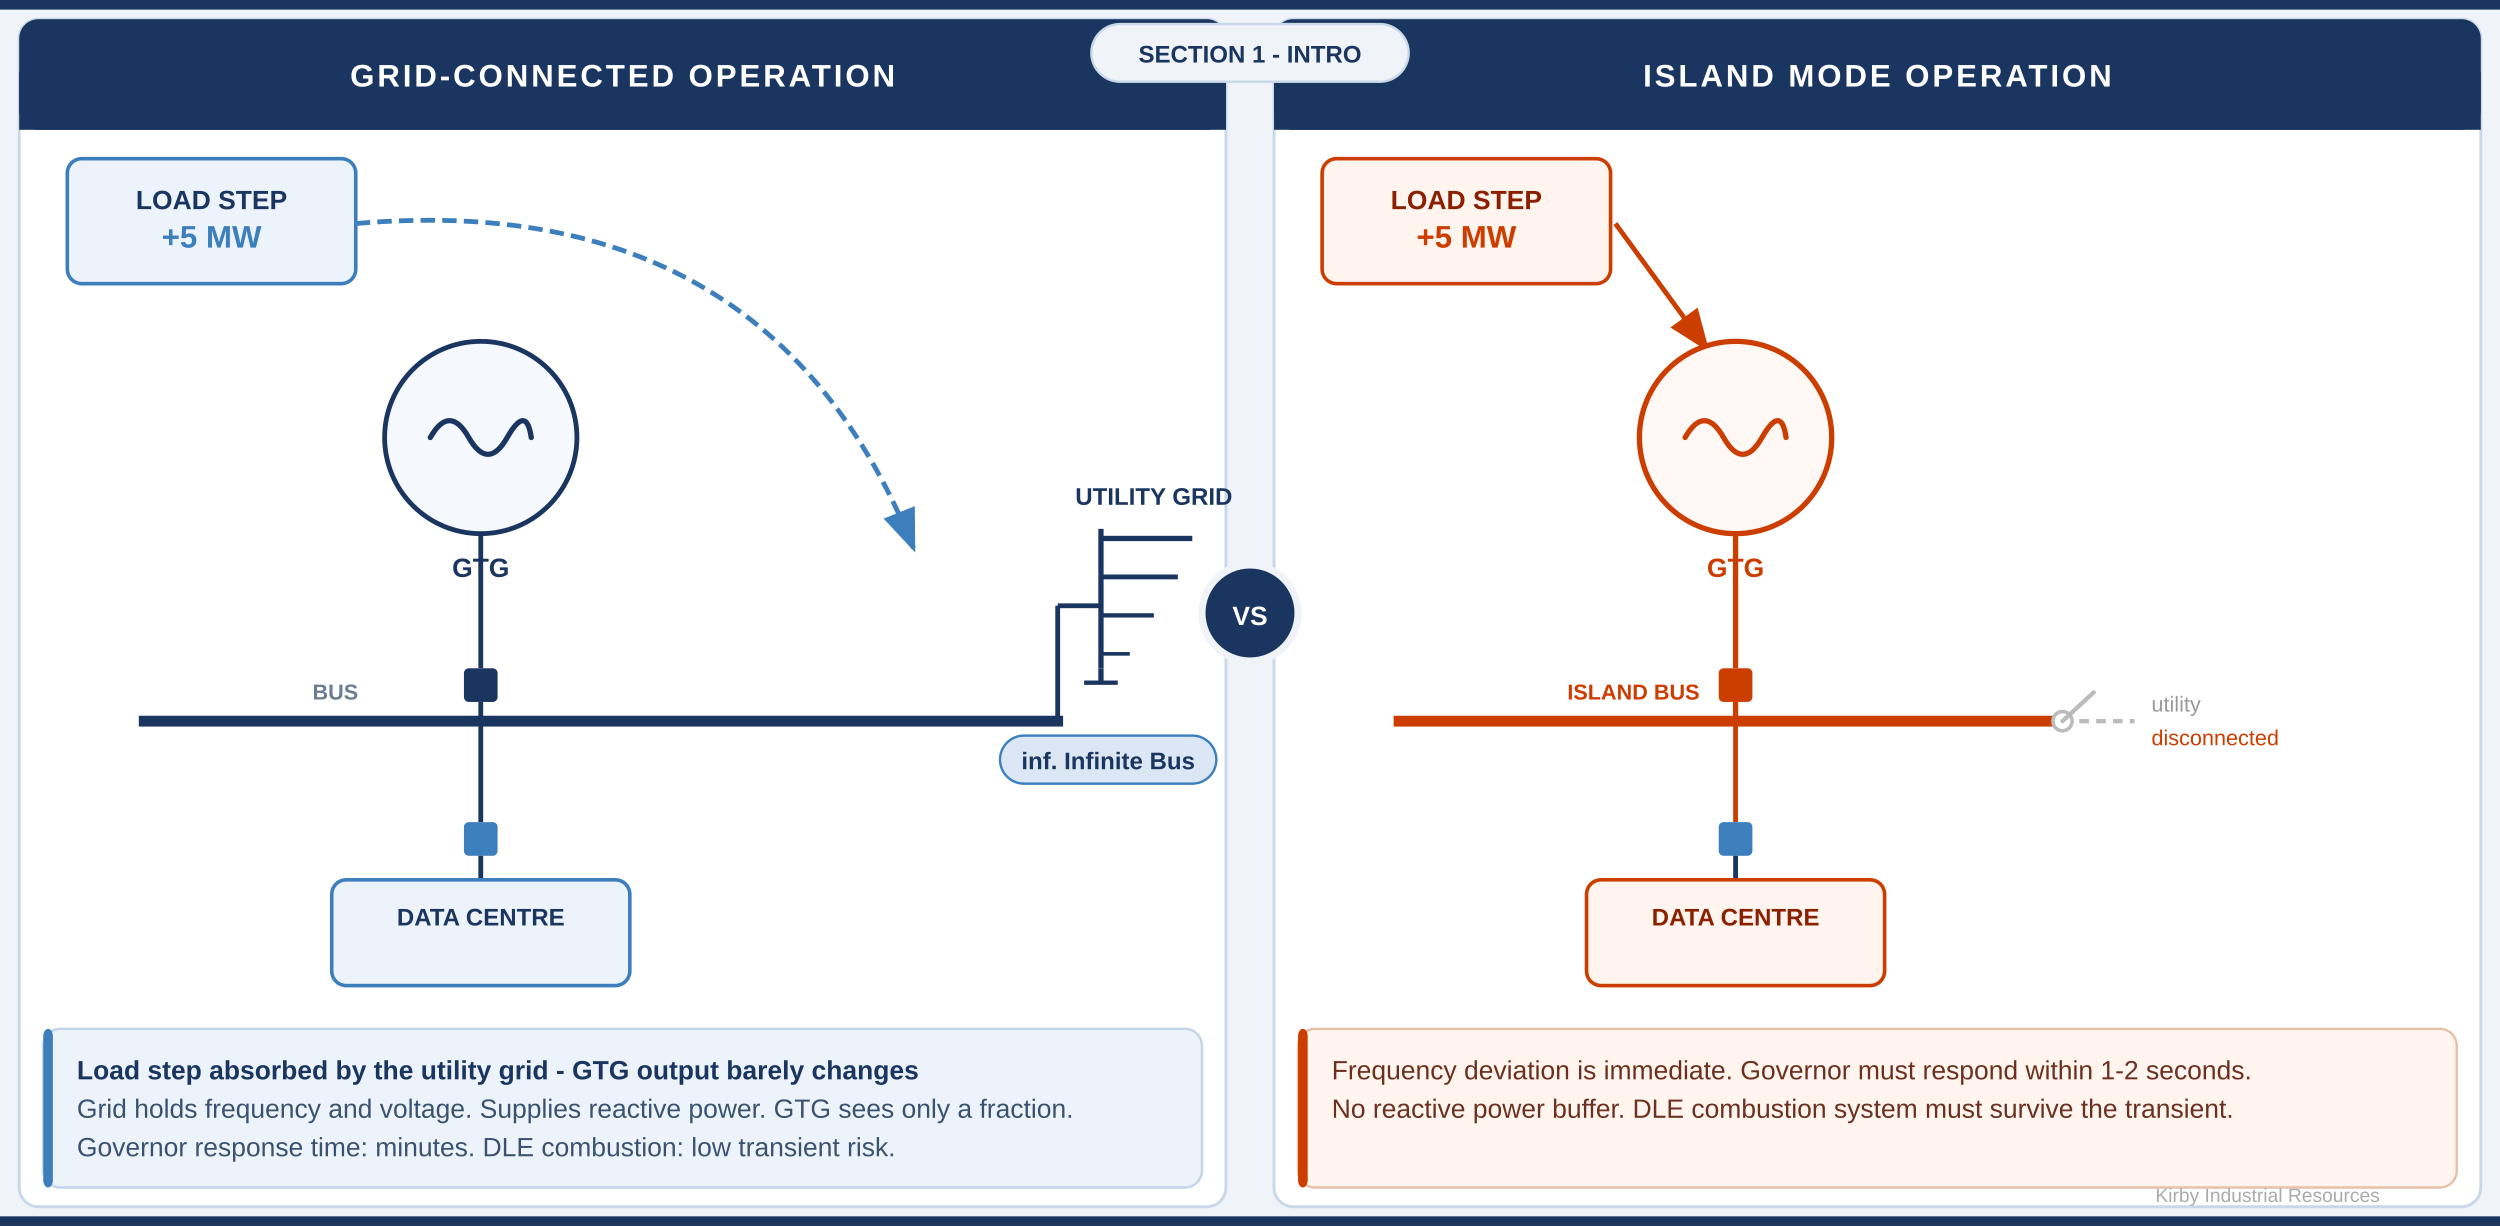
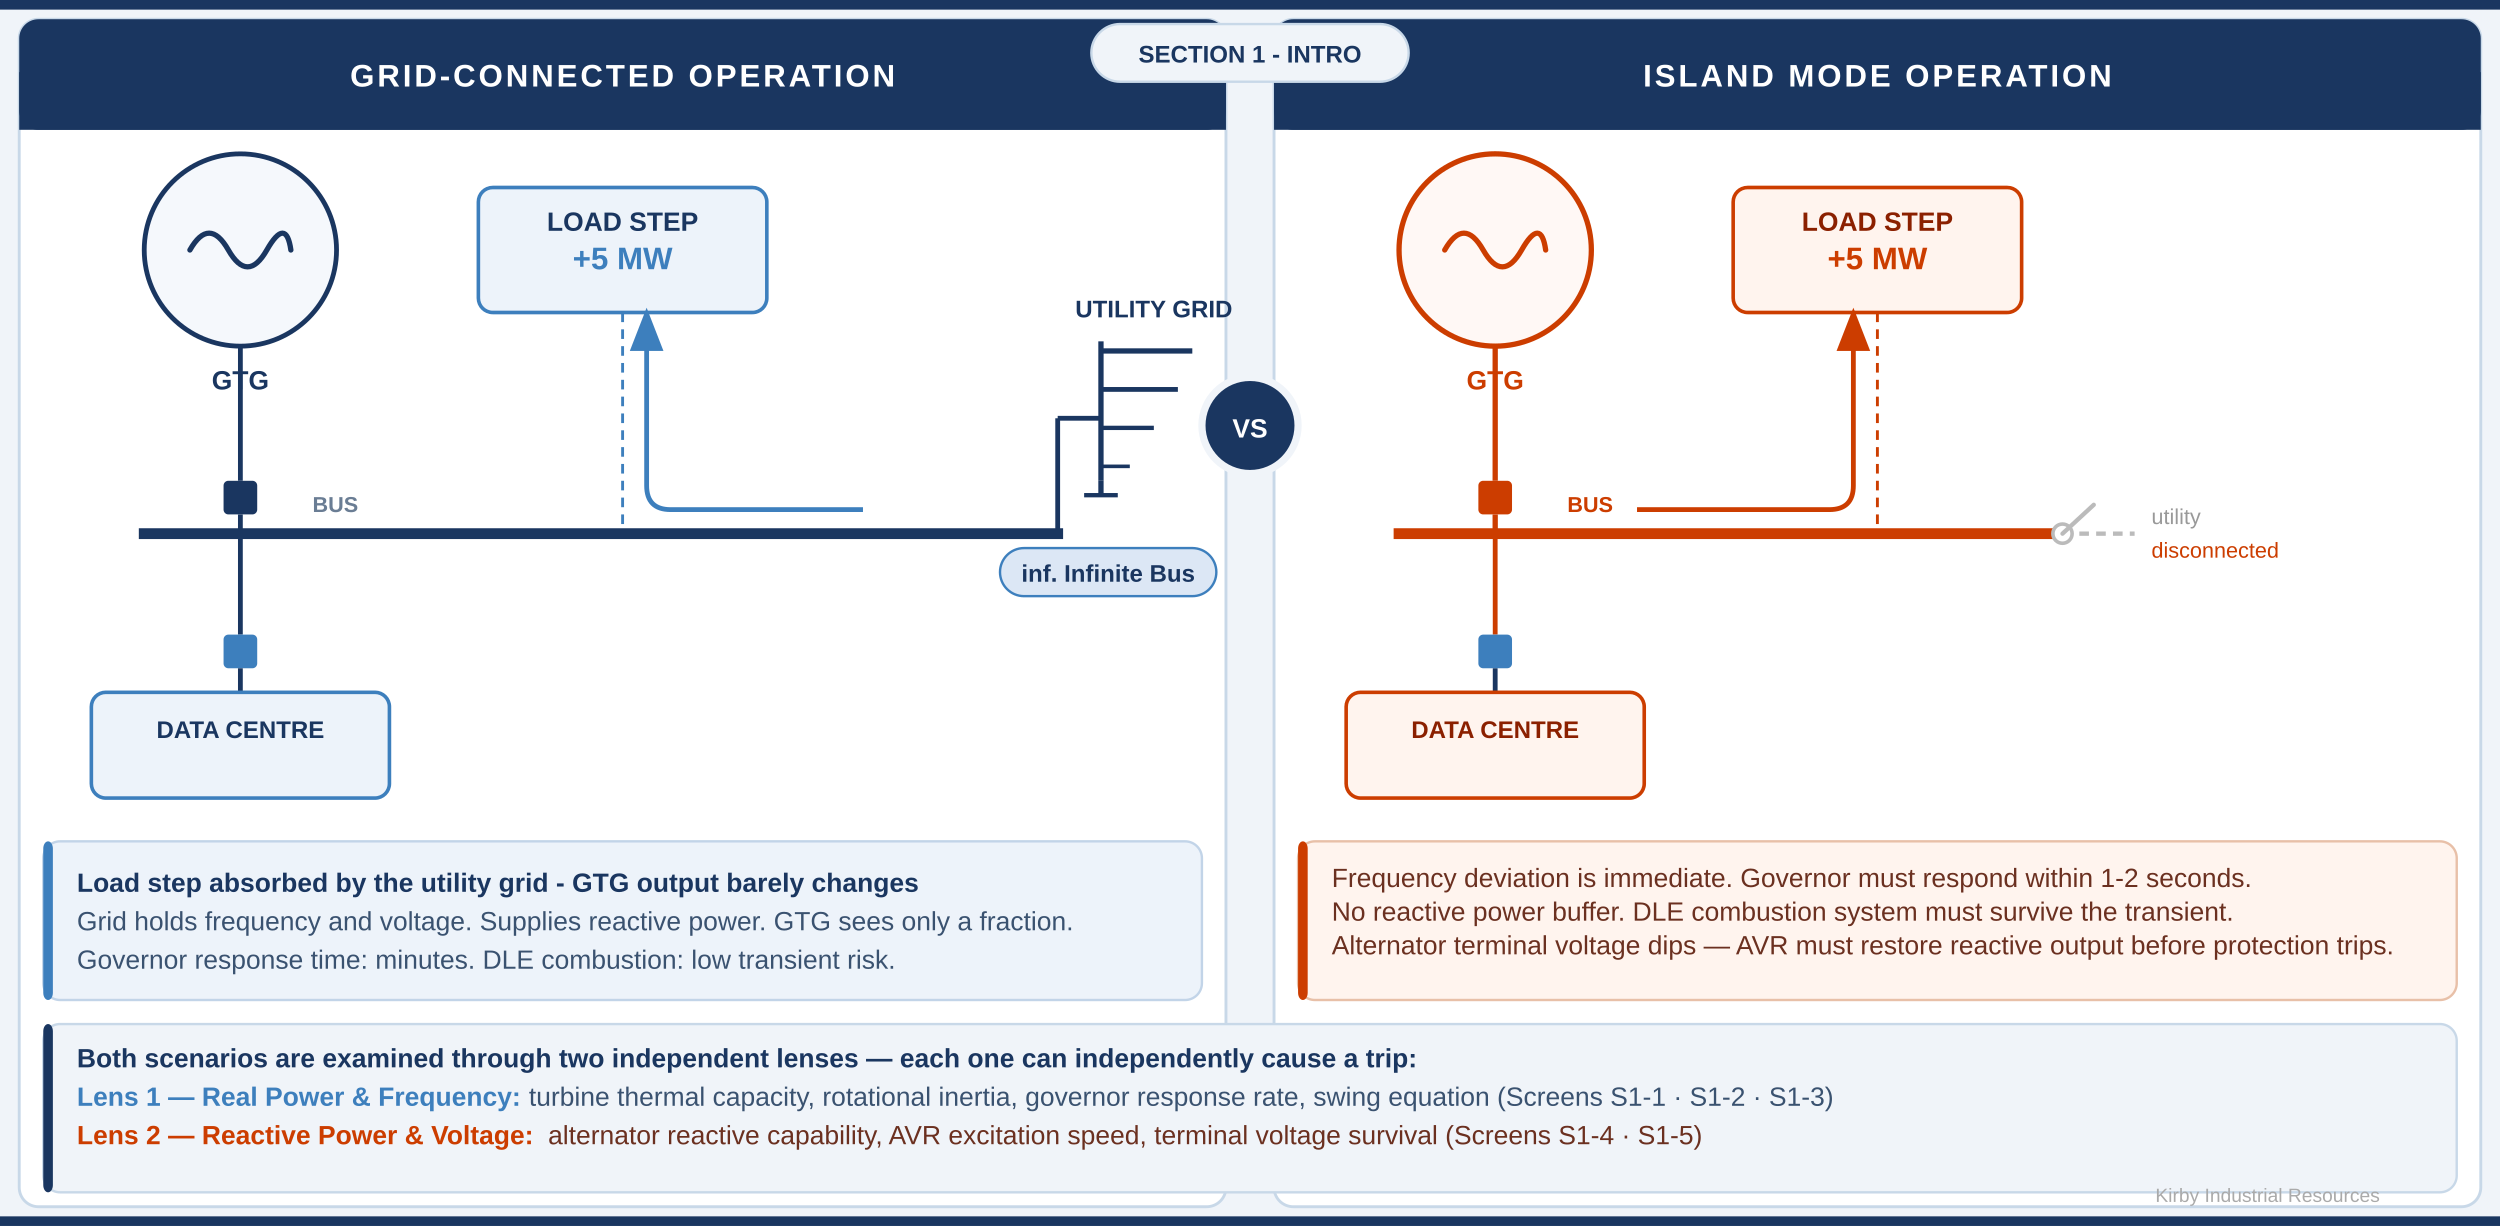
<svg xmlns="http://www.w3.org/2000/svg" viewBox="0 0 1040 510" width="1040" height="510" font-family="Arial, Helvetica, sans-serif">
  <defs>
    <marker id="arr-blue" markerWidth="9" markerHeight="7" refX="8" refY="3.5" orient="auto">
      <polygon points="0,0 9,3.5 0,7" fill="#3d7fbd" />
    </marker>
    <marker id="arr-orange" markerWidth="9" markerHeight="7" refX="8" refY="3.5" orient="auto">
      <polygon points="0,0 9,3.5 0,7" fill="#cc3d00" />
    </marker>
  </defs>
  <rect x="0" y="0" width="1040" height="510" fill="#f0f4f9" />
  <rect x="0" y="0" width="1040" height="4" fill="#1a3660" />
  <rect x="0" y="506" width="1040" height="4" fill="#1a3660" />
  <rect x="8" y="8" width="502" height="494" rx="8" fill="#ffffff" stroke="#c8d8e8" stroke-width="1.2" />
  <rect x="530" y="8" width="502" height="494" rx="8" fill="#ffffff" stroke="#c8d8e8" stroke-width="1.2" />
  <rect x="8" y="8" width="502" height="46" rx="8" fill="#1a3660" />
  <rect x="8" y="30" width="502" height="24" fill="#1a3660" />
  <text x="259" y="36" text-anchor="middle" font-size="13" font-weight="bold" fill="#ffffff" letter-spacing="1.2">GRID-CONNECTED OPERATION</text>
  <rect x="530" y="8" width="502" height="46" rx="8" fill="#1a3660" />
  <rect x="530" y="30" width="502" height="24" fill="#1a3660" />
  <text x="781" y="36" text-anchor="middle" font-size="13" font-weight="bold" fill="#ffffff" letter-spacing="1.2">ISLAND MODE OPERATION</text>
-   <circle cx="520" cy="255" r="20" fill="#1a3660" stroke="#f0f4f9" stroke-width="3" />
-   <text x="520" y="260" text-anchor="middle" font-size="11" font-weight="bold" fill="#ffffff">VS</text>
-   <rect x="28" y="66" width="120" height="52" rx="6" fill="#edf3fa" stroke="#3d7fbd" stroke-width="1.5" />
-   <text x="88" y="87" text-anchor="middle" font-size="11" font-weight="bold" fill="#1a3660">LOAD STEP</text>
-   <text x="88" y="103" text-anchor="middle" font-size="13" font-weight="bold" fill="#3d7fbd">+5 MW</text>
-   <path d="M148,93 Q320,78 380,228" fill="none" stroke="#3d7fbd" stroke-width="2" stroke-dasharray="6,3" marker-end="url(#arr-blue)" />
-   <circle cx="200" cy="182" r="40" fill="#f5f8fc" stroke="#1a3660" stroke-width="2" />
-   <path d="M179,182 Q187,168 195,182 Q203,196 211,182 Q219,168 221,182" fill="none" stroke="#1a3660" stroke-width="2.2" stroke-linecap="round" />
-   <text x="200" y="240" text-anchor="middle" font-size="11" font-weight="bold" fill="#1a3660">GTG</text>
-   <line x1="200" y1="222" x2="200" y2="278" stroke="#1a3660" stroke-width="2" />
-   <rect x="193" y="278" width="14" height="14" rx="2" fill="#1a3660" />
-   <line x1="200" y1="292" x2="200" y2="300" stroke="#1a3660" stroke-width="2" />
-   <line x1="60" y1="300" x2="440" y2="300" stroke="#1a3660" stroke-width="4.5" stroke-linecap="square" />
-   <text x="130" y="291" font-size="9" font-weight="bold" fill="#6a7d94">BUS</text>
-   <line x1="200" y1="300" x2="200" y2="342" stroke="#1a3660" stroke-width="2" />
-   <rect x="193" y="342" width="14" height="14" rx="2" fill="#3d7fbd" />
-   <line x1="200" y1="356" x2="200" y2="366" stroke="#1a3660" stroke-width="2" />
-   <rect x="138" y="366" width="124" height="44" rx="6" fill="#edf3fa" stroke="#3d7fbd" stroke-width="1.5" />
-   <text x="200" y="385" text-anchor="middle" font-size="10" font-weight="bold" fill="#1a3660">DATA CENTRE</text>
-   <line x1="440" y1="300" x2="440" y2="252" stroke="#1a3660" stroke-width="2" />
-   <line x1="440" y1="252" x2="458" y2="252" stroke="#1a3660" stroke-width="2" />
-   <line x1="458" y1="220" x2="458" y2="278" stroke="#1a3660" stroke-width="2.2" />
-   <line x1="458" y1="224" x2="496" y2="224" stroke="#1a3660" stroke-width="2.2" />
-   <line x1="458" y1="240" x2="490" y2="240" stroke="#1a3660" stroke-width="2" />
-   <line x1="458" y1="256" x2="480" y2="256" stroke="#1a3660" stroke-width="1.8" />
-   <line x1="458" y1="272" x2="470" y2="272" stroke="#1a3660" stroke-width="1.5" />
-   <line x1="458" y1="278" x2="458" y2="284" stroke="#1a3660" stroke-width="2.2" />
-   <line x1="451" y1="284" x2="465" y2="284" stroke="#1a3660" stroke-width="1.8" />
-   <text x="480" y="210" text-anchor="middle" font-size="10" font-weight="bold" fill="#1a3660">UTILITY GRID</text>
-   <rect x="416" y="306" width="90" height="20" rx="10" fill="#dce7f5" stroke="#3d7fbd" stroke-width="1" />
-   <text x="461" y="320" text-anchor="middle" font-size="10" font-weight="bold" fill="#1a3660">inf.  Infinite Bus</text>
-   <rect x="18" y="428" width="482" height="66" rx="7" fill="#edf3fa" stroke="#c2d4e8" stroke-width="1" />
-   <rect x="18" y="428" width="4" height="66" rx="3" fill="#3d7fbd" />
-   <text x="32" y="449" font-size="11" font-weight="bold" fill="#1a3660">Load step absorbed by the utility grid - GTG output barely changes</text>
-   <text x="32" y="465" font-size="11" fill="#3a5270">Grid holds frequency and voltage. Supplies reactive power. GTG sees only a fraction.</text>
-   <text x="32" y="481" font-size="11" fill="#3a5270">Governor response time: minutes. DLE combustion: low transient risk.</text>
-   <rect x="550" y="66" width="120" height="52" rx="6" fill="#fff4ee" stroke="#cc3d00" stroke-width="1.5" />
-   <text x="610" y="87" text-anchor="middle" font-size="11" font-weight="bold" fill="#8b2000">LOAD STEP</text>
-   <text x="610" y="103" text-anchor="middle" font-size="13" font-weight="bold" fill="#cc3d00">+5 MW</text>
-   <line x1="672" y1="93" x2="710" y2="145" stroke="#cc3d00" stroke-width="2" marker-end="url(#arr-orange)" />
-   <circle cx="722" cy="182" r="40" fill="#fff8f5" stroke="#cc3d00" stroke-width="2.2" />
-   <path d="M701,182 Q709,168 717,182 Q725,196 733,182 Q741,168 743,182" fill="none" stroke="#cc3d00" stroke-width="2.2" stroke-linecap="round" />
-   <text x="722" y="240" text-anchor="middle" font-size="11" font-weight="bold" fill="#cc3d00">GTG</text>
-   <line x1="722" y1="222" x2="722" y2="278" stroke="#cc3d00" stroke-width="2.2" />
-   <rect x="715" y="278" width="14" height="14" rx="2" fill="#cc3d00" />
-   <line x1="722" y1="292" x2="722" y2="300" stroke="#cc3d00" stroke-width="2.2" />
-   <line x1="582" y1="300" x2="858" y2="300" stroke="#cc3d00" stroke-width="4.5" stroke-linecap="square" />
-   <text x="652" y="291" font-size="9" font-weight="bold" fill="#cc3d00">ISLAND BUS</text>
-   <line x1="858" y1="300" x2="888" y2="300" stroke="#bbb" stroke-width="1.8" stroke-dasharray="4,3" />
-   <circle cx="858" cy="300" r="4" fill="white" stroke="#bbb" stroke-width="1.5" />
-   <line x1="858" y1="300" x2="871" y2="288" stroke="#bbb" stroke-width="1.8" stroke-linecap="round" />
-   <text x="895" y="296" font-size="9" fill="#999">utility</text>
-   <text x="895" y="310" font-size="9" fill="#cc3d00">disconnected</text>
-   <line x1="722" y1="300" x2="722" y2="342" stroke="#cc3d00" stroke-width="2" />
-   <rect x="715" y="342" width="14" height="14" rx="2" fill="#3d7fbd" />
-   <line x1="722" y1="356" x2="722" y2="366" stroke="#1a3660" stroke-width="2" />
-   <rect x="660" y="366" width="124" height="44" rx="6" fill="#fff4ee" stroke="#cc3d00" stroke-width="1.5" />
-   <text x="722" y="385" text-anchor="middle" font-size="10" font-weight="bold" fill="#8b2000">DATA CENTRE</text>
-   <rect x="540" y="428" width="482" height="66" rx="7" fill="#fff4ee" stroke="#e8c0a8" stroke-width="1" />
-   <rect x="540" y="428" width="4" height="66" rx="3" fill="#cc3d00" />
-   <text x="554" y="449" font-size="11" fill="#6b3020">Frequency deviation is immediate. Governor must respond within 1-2 seconds.</text>
-   <text x="554" y="465" font-size="11" fill="#6b3020">No reactive power buffer. DLE combustion system must survive the transient.</text>
+   <circle cx="520" cy="177" r="20" fill="#1a3660" stroke="#f0f4f9" stroke-width="3" />
+   <text x="520" y="182" text-anchor="middle" font-size="11" font-weight="bold" fill="#ffffff">VS</text>
+   <rect x="199" y="78" width="120" height="52" rx="6" fill="#edf3fa" stroke="#3d7fbd" stroke-width="1.5" />
+   <text x="259" y="96" text-anchor="middle" font-size="11" font-weight="bold" fill="#1a3660">LOAD STEP</text>
+   <text x="259" y="112" text-anchor="middle" font-size="13" font-weight="bold" fill="#3d7fbd">+5 MW</text>
+   <line x1="259" y1="130" x2="259" y2="222" stroke="#3d7fbd" stroke-width="1.2" stroke-dasharray="4,3" />
+   <path d="M359,212 L279,212 Q269,212 269,202 L269,130" fill="none" stroke="#3d7fbd" stroke-width="2" marker-end="url(#arr-blue)" />
+   <circle cx="100" cy="104" r="40" fill="#f5f8fc" stroke="#1a3660" stroke-width="2" />
+   <path d="M79,104 Q87,90 95,104 Q103,118 111,104 Q119,90 121,104" fill="none" stroke="#1a3660" stroke-width="2.2" stroke-linecap="round" />
+   <text x="100" y="162" text-anchor="middle" font-size="11" font-weight="bold" fill="#1a3660">GTG</text>
+   <line x1="100" y1="144" x2="100" y2="200" stroke="#1a3660" stroke-width="2" />
+   <rect x="93" y="200" width="14" height="14" rx="2" fill="#1a3660" />
+   <line x1="100" y1="214" x2="100" y2="222" stroke="#1a3660" stroke-width="2" />
+   <line x1="60" y1="222" x2="440" y2="222" stroke="#1a3660" stroke-width="4.5" stroke-linecap="square" />
+   <text x="130" y="213" font-size="9" font-weight="bold" fill="#6a7d94">BUS</text>
+   <line x1="100" y1="222" x2="100" y2="264" stroke="#1a3660" stroke-width="2" />
+   <rect x="93" y="264" width="14" height="14" rx="2" fill="#3d7fbd" />
+   <line x1="100" y1="278" x2="100" y2="288" stroke="#1a3660" stroke-width="2" />
+   <rect x="38" y="288" width="124" height="44" rx="6" fill="#edf3fa" stroke="#3d7fbd" stroke-width="1.5" />
+   <text x="100" y="307" text-anchor="middle" font-size="10" font-weight="bold" fill="#1a3660">DATA CENTRE</text>
+   <line x1="440" y1="222" x2="440" y2="174" stroke="#1a3660" stroke-width="2" />
+   <line x1="440" y1="174" x2="458" y2="174" stroke="#1a3660" stroke-width="2" />
+   <line x1="458" y1="142" x2="458" y2="200" stroke="#1a3660" stroke-width="2.2" />
+   <line x1="458" y1="146" x2="496" y2="146" stroke="#1a3660" stroke-width="2.2" />
+   <line x1="458" y1="162" x2="490" y2="162" stroke="#1a3660" stroke-width="2" />
+   <line x1="458" y1="178" x2="480" y2="178" stroke="#1a3660" stroke-width="1.8" />
+   <line x1="458" y1="194" x2="470" y2="194" stroke="#1a3660" stroke-width="1.5" />
+   <line x1="458" y1="200" x2="458" y2="206" stroke="#1a3660" stroke-width="2.2" />
+   <line x1="451" y1="206" x2="465" y2="206" stroke="#1a3660" stroke-width="1.8" />
+   <text x="480" y="132" text-anchor="middle" font-size="10" font-weight="bold" fill="#1a3660">UTILITY GRID</text>
+   <rect x="416" y="228" width="90" height="20" rx="10" fill="#dce7f5" stroke="#3d7fbd" stroke-width="1" />
+   <text x="461" y="242" text-anchor="middle" font-size="10" font-weight="bold" fill="#1a3660">inf.  Infinite Bus</text>
+   <rect x="18" y="350" width="482" height="66" rx="7" fill="#edf3fa" stroke="#c2d4e8" stroke-width="1" />
+   <rect x="18" y="350" width="4" height="66" rx="3" fill="#3d7fbd" />
+   <text x="32" y="371" font-size="11" font-weight="bold" fill="#1a3660">Load step absorbed by the utility grid - GTG output barely changes</text>
+   <text x="32" y="387" font-size="11" fill="#3a5270">Grid holds frequency and voltage. Supplies reactive power. GTG sees only a fraction.</text>
+   <text x="32" y="403" font-size="11" fill="#3a5270">Governor response time: minutes. DLE combustion: low transient risk.</text>
+   <rect x="721" y="78" width="120" height="52" rx="6" fill="#fff4ee" stroke="#cc3d00" stroke-width="1.5" />
+   <text x="781" y="96" text-anchor="middle" font-size="11" font-weight="bold" fill="#8b2000">LOAD STEP</text>
+   <text x="781" y="112" text-anchor="middle" font-size="13" font-weight="bold" fill="#cc3d00">+5 MW</text>
+   <line x1="781" y1="130" x2="781" y2="222" stroke="#cc3d00" stroke-width="1.2" stroke-dasharray="4,3" />
+   <path d="M681,212 L761,212 Q771,212 771,202 L771,130" fill="none" stroke="#cc3d00" stroke-width="2" marker-end="url(#arr-orange)" />
+   <circle cx="622" cy="104" r="40" fill="#fff8f5" stroke="#cc3d00" stroke-width="2.2" />
+   <path d="M601,104 Q609,90 617,104 Q625,118 633,104 Q641,90 643,104" fill="none" stroke="#cc3d00" stroke-width="2.2" stroke-linecap="round" />
+   <text x="622" y="162" text-anchor="middle" font-size="11" font-weight="bold" fill="#cc3d00">GTG</text>
+   <line x1="622" y1="144" x2="622" y2="200" stroke="#cc3d00" stroke-width="2.2" />
+   <rect x="615" y="200" width="14" height="14" rx="2" fill="#cc3d00" />
+   <line x1="622" y1="214" x2="622" y2="222" stroke="#cc3d00" stroke-width="2.2" />
+   <line x1="582" y1="222" x2="858" y2="222" stroke="#cc3d00" stroke-width="4.5" stroke-linecap="square" />
+   <text x="652" y="213" font-size="9" font-weight="bold" fill="#cc3d00">BUS</text>
+   <line x1="858" y1="222" x2="888" y2="222" stroke="#bbb" stroke-width="1.8" stroke-dasharray="4,3" />
+   <circle cx="858" cy="222" r="4" fill="white" stroke="#bbb" stroke-width="1.5" />
+   <line x1="858" y1="222" x2="871" y2="210" stroke="#bbb" stroke-width="1.8" stroke-linecap="round" />
+   <text x="895" y="218" font-size="9" fill="#999">utility</text>
+   <text x="895" y="232" font-size="9" fill="#cc3d00">disconnected</text>
+   <line x1="622" y1="222" x2="622" y2="264" stroke="#cc3d00" stroke-width="2" />
+   <rect x="615" y="264" width="14" height="14" rx="2" fill="#3d7fbd" />
+   <line x1="622" y1="278" x2="622" y2="288" stroke="#1a3660" stroke-width="2" />
+   <rect x="560" y="288" width="124" height="44" rx="6" fill="#fff4ee" stroke="#cc3d00" stroke-width="1.5" />
+   <text x="622" y="307" text-anchor="middle" font-size="10" font-weight="bold" fill="#8b2000">DATA CENTRE</text>
+   <rect x="540" y="350" width="482" height="66" rx="7" fill="#fff4ee" stroke="#e8c0a8" stroke-width="1" />
+   <rect x="540" y="350" width="4" height="66" rx="3" fill="#cc3d00" />
+   <text x="554" y="369" font-size="11" fill="#6b3020">Frequency deviation is immediate. Governor must respond within 1-2 seconds.</text>
+   <text x="554" y="383" font-size="11" fill="#6b3020">No reactive power buffer. DLE combustion system must survive the transient.</text>
+   <text x="554" y="397" font-size="11" fill="#6b3020">Alternator terminal voltage dips — AVR must restore reactive output before protection trips.</text>
  <rect x="454" y="10" width="132" height="24" rx="12" fill="#f0f4f9" stroke="#c8d8e8" stroke-width="1" />
  <text x="520" y="26" text-anchor="middle" font-size="10" font-weight="bold" fill="#1a3660">SECTION 1  -  INTRO</text>
+   <rect x="18" y="426" width="1004" height="70" rx="7" fill="#f0f4f9" stroke="#c8d8e8" stroke-width="1" />
+   <rect x="18" y="426" width="4" height="70" rx="3" fill="#1a3660" />
+   <text x="32" y="444" font-size="11" font-weight="bold" fill="#1a3660">Both scenarios are examined through two independent lenses — each one can independently cause a trip:</text>
+   <text x="32" y="460" font-size="11" font-weight="bold" fill="#3d7fbd">Lens 1 — Real Power &amp; Frequency: </text>
+   <text x="220" y="460" font-size="11" fill="#3a5270">turbine thermal capacity, rotational inertia, governor response rate, swing equation  (Screens S1-1 · S1-2 · S1-3)</text>
+   <text x="32" y="476" font-size="11" font-weight="bold" fill="#cc3d00">Lens 2 — Reactive Power &amp; Voltage: </text>
+   <text x="228" y="476" font-size="11" fill="#6b3020">alternator reactive capability, AVR excitation speed, terminal voltage survival  (Screens S1-4 · S1-5)</text>
  <text x="990" y="500" text-anchor="end" font-size="8" fill="#aaa">Kirby Industrial Resources</text>
</svg>
